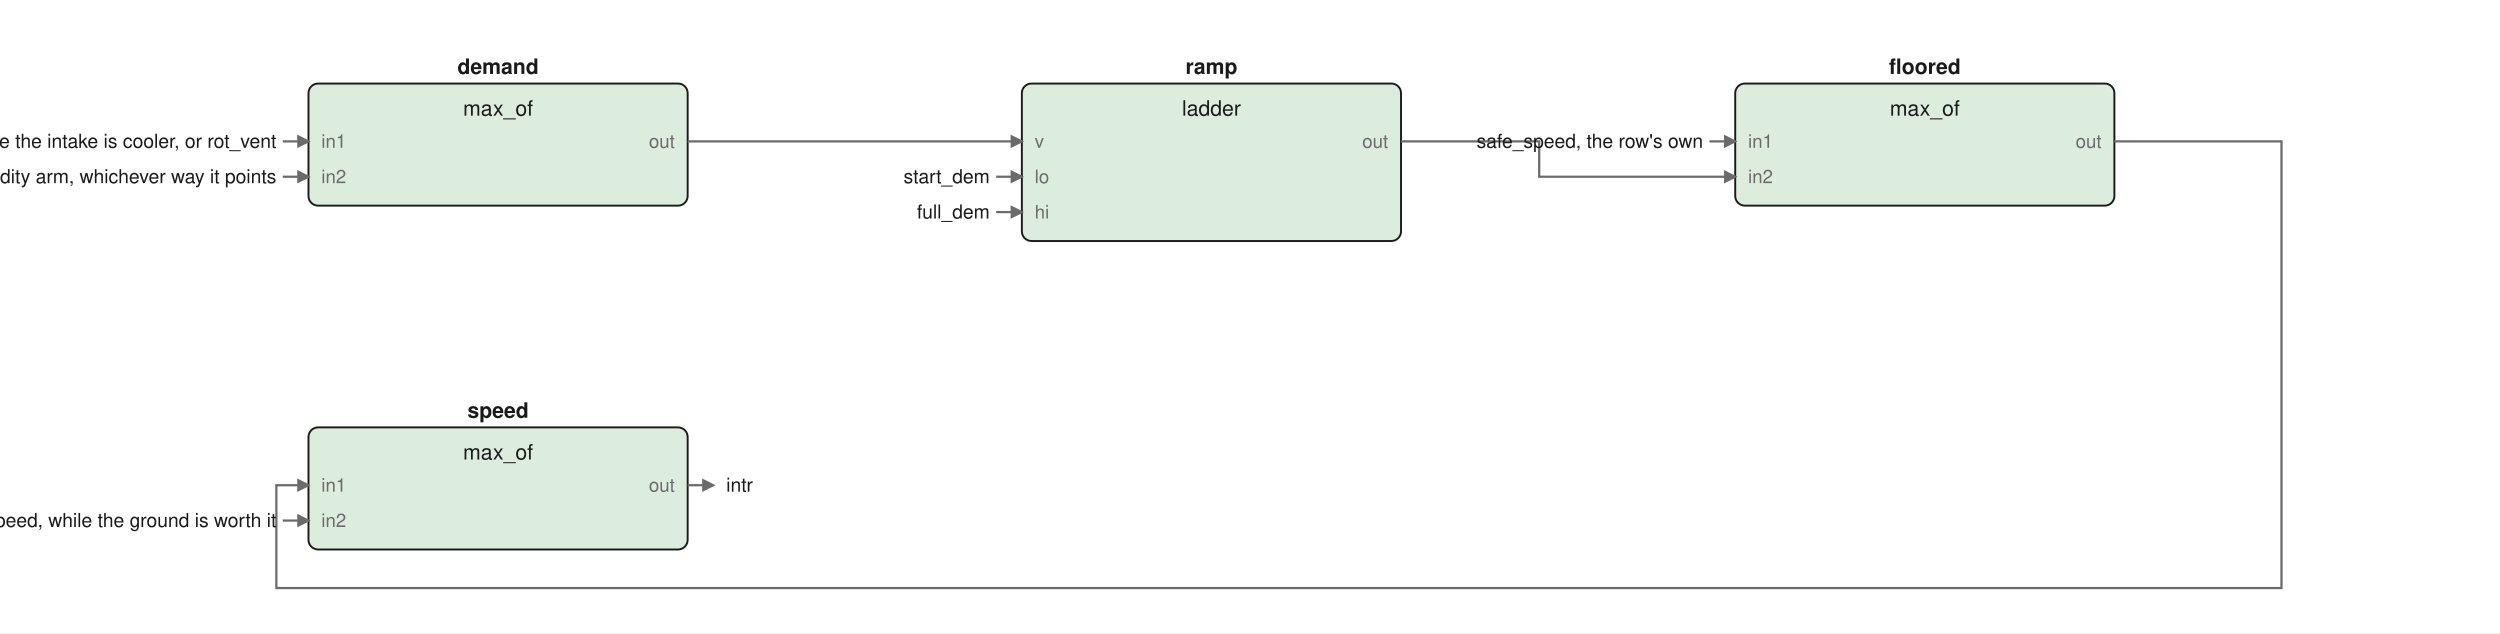
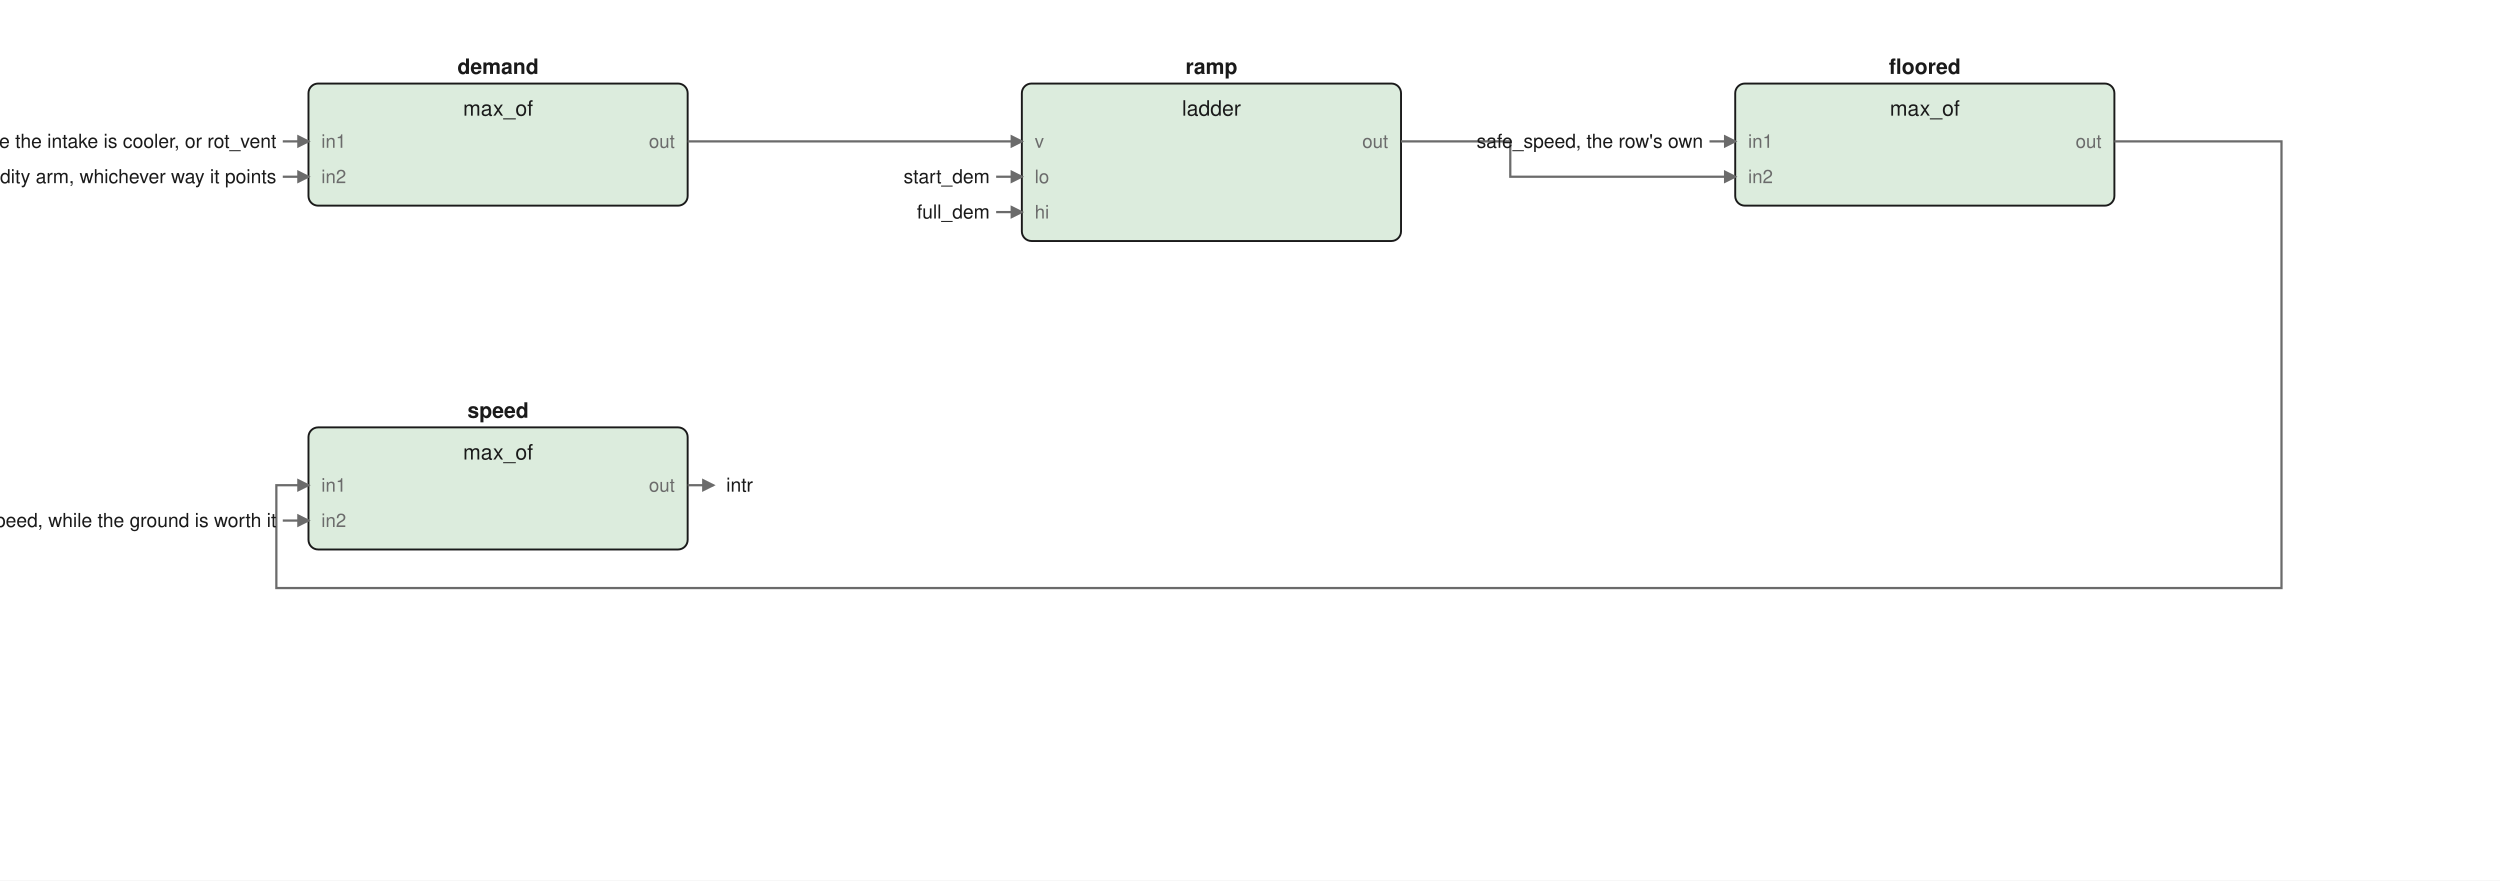
- <svg xmlns="http://www.w3.org/2000/svg" width="778" height="197" viewBox="0 0 778 197" style="max-width:100%;height:auto" content="&lt;mxfile host=&quot;app.diagrams.net&quot; type=&quot;device&quot;&gt;&lt;diagram id=&quot;intractors_fbd&quot; name=&quot;intractors_fbd&quot;&gt;&lt;mxGraphModel dx=&quot;778&quot; dy=&quot;197&quot; grid=&quot;0&quot; gridSize=&quot;10&quot; guides=&quot;1&quot; tooltips=&quot;1&quot; connect=&quot;1&quot; arrows=&quot;1&quot; fold=&quot;1&quot; page=&quot;1&quot; pageScale=&quot;1&quot; pageWidth=&quot;778&quot; pageHeight=&quot;197&quot; math=&quot;0&quot; shadow=&quot;0&quot;&gt;&lt;root&gt;&lt;mxCell id=&quot;0&quot;/&gt;&lt;mxCell id=&quot;1&quot; parent=&quot;0&quot;/&gt;&lt;mxCell id=&quot;n2&quot; value=&quot;&quot; style=&quot;rounded=1;fillColor=#dcecdd;strokeColor=#1a1a1a;whiteSpace=wrap;html=1;fontSize=8&quot; vertex=&quot;1&quot; parent=&quot;1&quot;&gt;&lt;mxGeometry x=&quot;96&quot; y=&quot;26&quot; width=&quot;118&quot; height=&quot;38&quot; as=&quot;geometry&quot;/&gt;&lt;/mxCell&gt;&lt;mxCell id=&quot;n3&quot; value=&quot;demand&quot; style=&quot;text;html=1;fontSize=6;fontColor=#1a1a1a;align=center;fontStyle=1&quot; vertex=&quot;1&quot; parent=&quot;1&quot;&gt;&lt;mxGeometry x=&quot;155.0&quot; y=&quot;16.4&quot; width=&quot;40&quot; height=&quot;10.6&quot; as=&quot;geometry&quot;/&gt;&lt;/mxCell&gt;&lt;mxCell id=&quot;n4&quot; value=&quot;max_of&quot; style=&quot;text;html=1;fontSize=6;fontColor=#1a1a1a;align=center&quot; vertex=&quot;1&quot; parent=&quot;1&quot;&gt;&lt;mxGeometry x=&quot;155.0&quot; y=&quot;29.4&quot; width=&quot;40&quot; height=&quot;10.6&quot; as=&quot;geometry&quot;/&gt;&lt;/mxCell&gt;&lt;mxCell id=&quot;n5&quot; value=&quot;in1&quot; style=&quot;text;html=1;fontSize=5;fontColor=#6b6b6b;align=left&quot; vertex=&quot;1&quot; parent=&quot;1&quot;&gt;&lt;mxGeometry x=&quot;100&quot; y=&quot;40.2&quot; width=&quot;40&quot; height=&quot;9.8&quot; as=&quot;geometry&quot;/&gt;&lt;/mxCell&gt;&lt;mxCell id=&quot;n6&quot; value=&quot;in2&quot; style=&quot;text;html=1;fontSize=5;fontColor=#6b6b6b;align=left&quot; vertex=&quot;1&quot; parent=&quot;1&quot;&gt;&lt;mxGeometry x=&quot;100&quot; y=&quot;51.2&quot; width=&quot;40&quot; height=&quot;9.8&quot; as=&quot;geometry&quot;/&gt;&lt;/mxCell&gt;&lt;mxCell id=&quot;n7&quot; value=&quot;out&quot; style=&quot;text;html=1;fontSize=5;fontColor=#6b6b6b;align=left&quot; vertex=&quot;1&quot; parent=&quot;1&quot;&gt;&lt;mxGeometry x=&quot;210&quot; y=&quot;40.2&quot; width=&quot;40&quot; height=&quot;9.8&quot; as=&quot;geometry&quot;/&gt;&lt;/mxCell&gt;&lt;mxCell id=&quot;n8&quot; value=&quot;&quot; style=&quot;rounded=1;fillColor=#dcecdd;strokeColor=#1a1a1a;whiteSpace=wrap;html=1;fontSize=8&quot; vertex=&quot;1&quot; parent=&quot;1&quot;&gt;&lt;mxGeometry x=&quot;318&quot; y=&quot;26&quot; width=&quot;118&quot; height=&quot;49&quot; as=&quot;geometry&quot;/&gt;&lt;/mxCell&gt;&lt;mxCell id=&quot;n9&quot; value=&quot;ramp&quot; style=&quot;text;html=1;fontSize=6;fontColor=#1a1a1a;align=center;fontStyle=1&quot; vertex=&quot;1&quot; parent=&quot;1&quot;&gt;&lt;mxGeometry x=&quot;377.0&quot; y=&quot;16.4&quot; width=&quot;40&quot; height=&quot;10.6&quot; as=&quot;geometry&quot;/&gt;&lt;/mxCell&gt;&lt;mxCell id=&quot;n10&quot; value=&quot;ladder&quot; style=&quot;text;html=1;fontSize=6;fontColor=#1a1a1a;align=center&quot; vertex=&quot;1&quot; parent=&quot;1&quot;&gt;&lt;mxGeometry x=&quot;377.0&quot; y=&quot;29.4&quot; width=&quot;40&quot; height=&quot;10.6&quot; as=&quot;geometry&quot;/&gt;&lt;/mxCell&gt;&lt;mxCell id=&quot;n11&quot; value=&quot;v&quot; style=&quot;text;html=1;fontSize=5;fontColor=#6b6b6b;align=left&quot; vertex=&quot;1&quot; parent=&quot;1&quot;&gt;&lt;mxGeometry x=&quot;322&quot; y=&quot;40.2&quot; width=&quot;40&quot; height=&quot;9.8&quot; as=&quot;geometry&quot;/&gt;&lt;/mxCell&gt;&lt;mxCell id=&quot;n12&quot; value=&quot;lo&quot; style=&quot;text;html=1;fontSize=5;fontColor=#6b6b6b;align=left&quot; vertex=&quot;1&quot; parent=&quot;1&quot;&gt;&lt;mxGeometry x=&quot;322&quot; y=&quot;51.2&quot; width=&quot;40&quot; height=&quot;9.8&quot; as=&quot;geometry&quot;/&gt;&lt;/mxCell&gt;&lt;mxCell id=&quot;n13&quot; value=&quot;hi&quot; style=&quot;text;html=1;fontSize=5;fontColor=#6b6b6b;align=left&quot; vertex=&quot;1&quot; parent=&quot;1&quot;&gt;&lt;mxGeometry x=&quot;322&quot; y=&quot;62.2&quot; width=&quot;40&quot; height=&quot;9.8&quot; as=&quot;geometry&quot;/&gt;&lt;/mxCell&gt;&lt;mxCell id=&quot;n14&quot; value=&quot;out&quot; style=&quot;text;html=1;fontSize=5;fontColor=#6b6b6b;align=left&quot; vertex=&quot;1&quot; parent=&quot;1&quot;&gt;&lt;mxGeometry x=&quot;432&quot; y=&quot;40.2&quot; width=&quot;40&quot; height=&quot;9.8&quot; as=&quot;geometry&quot;/&gt;&lt;/mxCell&gt;&lt;mxCell id=&quot;n15&quot; value=&quot;&quot; style=&quot;rounded=1;fillColor=#dcecdd;strokeColor=#1a1a1a;whiteSpace=wrap;html=1;fontSize=8&quot; vertex=&quot;1&quot; parent=&quot;1&quot;&gt;&lt;mxGeometry x=&quot;540&quot; y=&quot;26&quot; width=&quot;118&quot; height=&quot;38&quot; as=&quot;geometry&quot;/&gt;&lt;/mxCell&gt;&lt;mxCell id=&quot;n16&quot; value=&quot;floored&quot; style=&quot;text;html=1;fontSize=6;fontColor=#1a1a1a;align=center;fontStyle=1&quot; vertex=&quot;1&quot; parent=&quot;1&quot;&gt;&lt;mxGeometry x=&quot;599.0&quot; y=&quot;16.4&quot; width=&quot;40&quot; height=&quot;10.6&quot; as=&quot;geometry&quot;/&gt;&lt;/mxCell&gt;&lt;mxCell id=&quot;n17&quot; value=&quot;max_of&quot; style=&quot;text;html=1;fontSize=6;fontColor=#1a1a1a;align=center&quot; vertex=&quot;1&quot; parent=&quot;1&quot;&gt;&lt;mxGeometry x=&quot;599.0&quot; y=&quot;29.4&quot; width=&quot;40&quot; height=&quot;10.6&quot; as=&quot;geometry&quot;/&gt;&lt;/mxCell&gt;&lt;mxCell id=&quot;n18&quot; value=&quot;in1&quot; style=&quot;text;html=1;fontSize=5;fontColor=#6b6b6b;align=left&quot; vertex=&quot;1&quot; parent=&quot;1&quot;&gt;&lt;mxGeometry x=&quot;544&quot; y=&quot;40.2&quot; width=&quot;40&quot; height=&quot;9.8&quot; as=&quot;geometry&quot;/&gt;&lt;/mxCell&gt;&lt;mxCell id=&quot;n19&quot; value=&quot;in2&quot; style=&quot;text;html=1;fontSize=5;fontColor=#6b6b6b;align=left&quot; vertex=&quot;1&quot; parent=&quot;1&quot;&gt;&lt;mxGeometry x=&quot;544&quot; y=&quot;51.2&quot; width=&quot;40&quot; height=&quot;9.8&quot; as=&quot;geometry&quot;/&gt;&lt;/mxCell&gt;&lt;mxCell id=&quot;n20&quot; value=&quot;out&quot; style=&quot;text;html=1;fontSize=5;fontColor=#6b6b6b;align=left&quot; vertex=&quot;1&quot; parent=&quot;1&quot;&gt;&lt;mxGeometry x=&quot;654&quot; y=&quot;40.2&quot; width=&quot;40&quot; height=&quot;9.8&quot; as=&quot;geometry&quot;/&gt;&lt;/mxCell&gt;&lt;mxCell id=&quot;n21&quot; value=&quot;&quot; style=&quot;rounded=1;fillColor=#dcecdd;strokeColor=#1a1a1a;whiteSpace=wrap;html=1;fontSize=8&quot; vertex=&quot;1&quot; parent=&quot;1&quot;&gt;&lt;mxGeometry x=&quot;96&quot; y=&quot;133&quot; width=&quot;118&quot; height=&quot;38&quot; as=&quot;geometry&quot;/&gt;&lt;/mxCell&gt;&lt;mxCell id=&quot;n22&quot; value=&quot;speed&quot; style=&quot;text;html=1;fontSize=6;fontColor=#1a1a1a;align=center;fontStyle=1&quot; vertex=&quot;1&quot; parent=&quot;1&quot;&gt;&lt;mxGeometry x=&quot;155.0&quot; y=&quot;123.4&quot; width=&quot;40&quot; height=&quot;10.6&quot; as=&quot;geometry&quot;/&gt;&lt;/mxCell&gt;&lt;mxCell id=&quot;n23&quot; value=&quot;max_of&quot; style=&quot;text;html=1;fontSize=6;fontColor=#1a1a1a;align=center&quot; vertex=&quot;1&quot; parent=&quot;1&quot;&gt;&lt;mxGeometry x=&quot;155.0&quot; y=&quot;136.4&quot; width=&quot;40&quot; height=&quot;10.6&quot; as=&quot;geometry&quot;/&gt;&lt;/mxCell&gt;&lt;mxCell id=&quot;n24&quot; value=&quot;in1&quot; style=&quot;text;html=1;fontSize=5;fontColor=#6b6b6b;align=left&quot; vertex=&quot;1&quot; parent=&quot;1&quot;&gt;&lt;mxGeometry x=&quot;100&quot; y=&quot;147.2&quot; width=&quot;40&quot; height=&quot;9.8&quot; as=&quot;geometry&quot;/&gt;&lt;/mxCell&gt;&lt;mxCell id=&quot;n25&quot; value=&quot;in2&quot; style=&quot;text;html=1;fontSize=5;fontColor=#6b6b6b;align=left&quot; vertex=&quot;1&quot; parent=&quot;1&quot;&gt;&lt;mxGeometry x=&quot;100&quot; y=&quot;158.2&quot; width=&quot;40&quot; height=&quot;9.8&quot; as=&quot;geometry&quot;/&gt;&lt;/mxCell&gt;&lt;mxCell id=&quot;n26&quot; value=&quot;out&quot; style=&quot;text;html=1;fontSize=5;fontColor=#6b6b6b;align=left&quot; vertex=&quot;1&quot; parent=&quot;1&quot;&gt;&lt;mxGeometry x=&quot;210&quot; y=&quot;147.2&quot; width=&quot;40&quot; height=&quot;9.8&quot; as=&quot;geometry&quot;/&gt;&lt;/mxCell&gt;&lt;mxCell id=&quot;e27&quot; value=&quot;&quot; style=&quot;edgeStyle=none;html=1;strokeColor=#6b6b6b;endArrow=block&quot; edge=&quot;1&quot; parent=&quot;1&quot;&gt;&lt;mxGeometry relative=&quot;1&quot; as=&quot;geometry&quot;&gt;&lt;mxPoint x=&quot;214&quot; y=&quot;44&quot; as=&quot;sourcePoint&quot;/&gt;&lt;mxPoint x=&quot;318&quot; y=&quot;44&quot; as=&quot;targetPoint&quot;/&gt;&lt;Array as=&quot;points&quot;&gt;&lt;mxPoint x=&quot;248.0&quot; y=&quot;44&quot;/&gt;&lt;mxPoint x=&quot;248.0&quot; y=&quot;44&quot;/&gt;&lt;/Array&gt;&lt;/mxGeometry&gt;&lt;/mxCell&gt;&lt;mxCell id=&quot;e28&quot; value=&quot;&quot; style=&quot;edgeStyle=none;html=1;strokeColor=#6b6b6b;endArrow=block&quot; edge=&quot;1&quot; parent=&quot;1&quot;&gt;&lt;mxGeometry relative=&quot;1&quot; as=&quot;geometry&quot;&gt;&lt;mxPoint x=&quot;436&quot; y=&quot;44&quot; as=&quot;sourcePoint&quot;/&gt;&lt;mxPoint x=&quot;540&quot; y=&quot;55&quot; as=&quot;targetPoint&quot;/&gt;&lt;Array as=&quot;points&quot;&gt;&lt;mxPoint x=&quot;479.0&quot; y=&quot;44&quot;/&gt;&lt;mxPoint x=&quot;479.0&quot; y=&quot;55&quot;/&gt;&lt;/Array&gt;&lt;/mxGeometry&gt;&lt;/mxCell&gt;&lt;mxCell id=&quot;e29&quot; value=&quot;&quot; style=&quot;edgeStyle=none;html=1;strokeColor=#6b6b6b;endArrow=block&quot; edge=&quot;1&quot; parent=&quot;1&quot;&gt;&lt;mxGeometry relative=&quot;1&quot; as=&quot;geometry&quot;&gt;&lt;mxPoint x=&quot;658&quot; y=&quot;44&quot; as=&quot;sourcePoint&quot;/&gt;&lt;mxPoint x=&quot;96&quot; y=&quot;151&quot; as=&quot;targetPoint&quot;/&gt;&lt;Array as=&quot;points&quot;&gt;&lt;mxPoint x=&quot;710.0&quot; y=&quot;44&quot;/&gt;&lt;mxPoint x=&quot;710.0&quot; y=&quot;183&quot;/&gt;&lt;mxPoint x=&quot;86&quot; y=&quot;183&quot;/&gt;&lt;mxPoint x=&quot;86&quot; y=&quot;151&quot;/&gt;&lt;/Array&gt;&lt;/mxGeometry&gt;&lt;/mxCell&gt;&lt;mxCell id=&quot;n30&quot; value=&quot;cool_dem while the intake is cooler, or rot_vent&quot; style=&quot;text;html=1;fontSize=6;fontColor=#1a1a1a;align=left&quot; vertex=&quot;1&quot; parent=&quot;1&quot;&gt;&lt;mxGeometry x=&quot;86&quot; y=&quot;40.0&quot; width=&quot;240&quot; height=&quot;10.0&quot; as=&quot;geometry&quot;/&gt;&lt;/mxCell&gt;&lt;mxCell id=&quot;e31&quot; value=&quot;&quot; style=&quot;edgeStyle=none;html=1;strokeColor=#6b6b6b;endArrow=block&quot; edge=&quot;1&quot; parent=&quot;1&quot;&gt;&lt;mxGeometry relative=&quot;1&quot; as=&quot;geometry&quot;&gt;&lt;mxPoint x=&quot;88&quot; y=&quot;44&quot; as=&quot;sourcePoint&quot;/&gt;&lt;mxPoint x=&quot;96&quot; y=&quot;44&quot; as=&quot;targetPoint&quot;/&gt;&lt;/mxGeometry&gt;&lt;/mxCell&gt;&lt;mxCell id=&quot;n32&quot; value=&quot;the humidity arm, whichever way it points&quot; style=&quot;text;html=1;fontSize=6;fontColor=#1a1a1a;align=left&quot; vertex=&quot;1&quot; parent=&quot;1&quot;&gt;&lt;mxGeometry x=&quot;86&quot; y=&quot;51.0&quot; width=&quot;205&quot; height=&quot;10.0&quot; as=&quot;geometry&quot;/&gt;&lt;/mxCell&gt;&lt;mxCell id=&quot;e33&quot; value=&quot;&quot; style=&quot;edgeStyle=none;html=1;strokeColor=#6b6b6b;endArrow=block&quot; edge=&quot;1&quot; parent=&quot;1&quot;&gt;&lt;mxGeometry relative=&quot;1&quot; as=&quot;geometry&quot;&gt;&lt;mxPoint x=&quot;88&quot; y=&quot;55&quot; as=&quot;sourcePoint&quot;/&gt;&lt;mxPoint x=&quot;96&quot; y=&quot;55&quot; as=&quot;targetPoint&quot;/&gt;&lt;/mxGeometry&gt;&lt;/mxCell&gt;&lt;mxCell id=&quot;n34&quot; value=&quot;start_dem&quot; style=&quot;text;html=1;fontSize=6;fontColor=#1a1a1a;align=left&quot; vertex=&quot;1&quot; parent=&quot;1&quot;&gt;&lt;mxGeometry x=&quot;308&quot; y=&quot;51.0&quot; width=&quot;45&quot; height=&quot;10.0&quot; as=&quot;geometry&quot;/&gt;&lt;/mxCell&gt;&lt;mxCell id=&quot;e35&quot; value=&quot;&quot; style=&quot;edgeStyle=none;html=1;strokeColor=#6b6b6b;endArrow=block&quot; edge=&quot;1&quot; parent=&quot;1&quot;&gt;&lt;mxGeometry relative=&quot;1&quot; as=&quot;geometry&quot;&gt;&lt;mxPoint x=&quot;310&quot; y=&quot;55&quot; as=&quot;sourcePoint&quot;/&gt;&lt;mxPoint x=&quot;318&quot; y=&quot;55&quot; as=&quot;targetPoint&quot;/&gt;&lt;/mxGeometry&gt;&lt;/mxCell&gt;&lt;mxCell id=&quot;n36&quot; value=&quot;full_dem&quot; style=&quot;text;html=1;fontSize=6;fontColor=#1a1a1a;align=left&quot; vertex=&quot;1&quot; parent=&quot;1&quot;&gt;&lt;mxGeometry x=&quot;308&quot; y=&quot;62.0&quot; width=&quot;40&quot; height=&quot;10.0&quot; as=&quot;geometry&quot;/&gt;&lt;/mxCell&gt;&lt;mxCell id=&quot;e37&quot; value=&quot;&quot; style=&quot;edgeStyle=none;html=1;strokeColor=#6b6b6b;endArrow=block&quot; edge=&quot;1&quot; parent=&quot;1&quot;&gt;&lt;mxGeometry relative=&quot;1&quot; as=&quot;geometry&quot;&gt;&lt;mxPoint x=&quot;310&quot; y=&quot;66&quot; as=&quot;sourcePoint&quot;/&gt;&lt;mxPoint x=&quot;318&quot; y=&quot;66&quot; as=&quot;targetPoint&quot;/&gt;&lt;/mxGeometry&gt;&lt;/mxCell&gt;&lt;mxCell id=&quot;n38&quot; value=&quot;safe_speed, the row&amp;#x27;s own&quot; style=&quot;text;html=1;fontSize=6;fontColor=#1a1a1a;align=left&quot; vertex=&quot;1&quot; parent=&quot;1&quot;&gt;&lt;mxGeometry x=&quot;530&quot; y=&quot;40.0&quot; width=&quot;125&quot; height=&quot;10.0&quot; as=&quot;geometry&quot;/&gt;&lt;/mxCell&gt;&lt;mxCell id=&quot;e39&quot; value=&quot;&quot; style=&quot;edgeStyle=none;html=1;strokeColor=#6b6b6b;endArrow=block&quot; edge=&quot;1&quot; parent=&quot;1&quot;&gt;&lt;mxGeometry relative=&quot;1&quot; as=&quot;geometry&quot;&gt;&lt;mxPoint x=&quot;532&quot; y=&quot;44&quot; as=&quot;sourcePoint&quot;/&gt;&lt;mxPoint x=&quot;540&quot; y=&quot;44&quot; as=&quot;targetPoint&quot;/&gt;&lt;/mxGeometry&gt;&lt;/mxCell&gt;&lt;mxCell id=&quot;n40&quot; value=&quot;ground_speed, while the ground is worth it&quot; style=&quot;text;html=1;fontSize=6;fontColor=#1a1a1a;align=left&quot; vertex=&quot;1&quot; parent=&quot;1&quot;&gt;&lt;mxGeometry x=&quot;86&quot; y=&quot;158.0&quot; width=&quot;210&quot; height=&quot;10.0&quot; as=&quot;geometry&quot;/&gt;&lt;/mxCell&gt;&lt;mxCell id=&quot;e41&quot; value=&quot;&quot; style=&quot;edgeStyle=none;html=1;strokeColor=#6b6b6b;endArrow=block&quot; edge=&quot;1&quot; parent=&quot;1&quot;&gt;&lt;mxGeometry relative=&quot;1&quot; as=&quot;geometry&quot;&gt;&lt;mxPoint x=&quot;88&quot; y=&quot;162&quot; as=&quot;sourcePoint&quot;/&gt;&lt;mxPoint x=&quot;96&quot; y=&quot;162&quot; as=&quot;targetPoint&quot;/&gt;&lt;/mxGeometry&gt;&lt;/mxCell&gt;&lt;mxCell id=&quot;e42&quot; value=&quot;&quot; style=&quot;edgeStyle=none;html=1;strokeColor=#6b6b6b;endArrow=block&quot; edge=&quot;1&quot; parent=&quot;1&quot;&gt;&lt;mxGeometry relative=&quot;1&quot; as=&quot;geometry&quot;&gt;&lt;mxPoint x=&quot;214&quot; y=&quot;151&quot; as=&quot;sourcePoint&quot;/&gt;&lt;mxPoint x=&quot;222&quot; y=&quot;151&quot; as=&quot;targetPoint&quot;/&gt;&lt;/mxGeometry&gt;&lt;/mxCell&gt;&lt;mxCell id=&quot;n43&quot; value=&quot;intr&quot; style=&quot;text;html=1;fontSize=6;fontColor=#1a1a1a;align=left&quot; vertex=&quot;1&quot; parent=&quot;1&quot;&gt;&lt;mxGeometry x=&quot;226&quot; y=&quot;147.0&quot; width=&quot;40&quot; height=&quot;10.0&quot; as=&quot;geometry&quot;/&gt;&lt;/mxCell&gt;&lt;/root&gt;&lt;/mxGraphModel&gt;&lt;/diagram&gt;&lt;/mxfile&gt;">
+ <svg xmlns="http://www.w3.org/2000/svg" width="778" height="274" viewBox="0 0 778 274" style="max-width:100%;height:auto" content="&lt;mxfile host=&quot;app.diagrams.net&quot; type=&quot;device&quot;&gt;&lt;diagram id=&quot;intractors_fbd&quot; name=&quot;intractors_fbd&quot;&gt;&lt;mxGraphModel dx=&quot;778&quot; dy=&quot;274&quot; grid=&quot;0&quot; gridSize=&quot;10&quot; guides=&quot;1&quot; tooltips=&quot;1&quot; connect=&quot;1&quot; arrows=&quot;1&quot; fold=&quot;1&quot; page=&quot;1&quot; pageScale=&quot;1&quot; pageWidth=&quot;778&quot; pageHeight=&quot;274&quot; math=&quot;0&quot; shadow=&quot;0&quot;&gt;&lt;root&gt;&lt;mxCell id=&quot;0&quot;/&gt;&lt;mxCell id=&quot;1&quot; parent=&quot;0&quot;/&gt;&lt;mxCell id=&quot;n2&quot; value=&quot;&quot; style=&quot;rounded=1;fillColor=#dcecdd;strokeColor=#1a1a1a;whiteSpace=wrap;html=1;fontSize=8&quot; vertex=&quot;1&quot; parent=&quot;1&quot;&gt;&lt;mxGeometry x=&quot;96&quot; y=&quot;26&quot; width=&quot;118&quot; height=&quot;38&quot; as=&quot;geometry&quot;/&gt;&lt;/mxCell&gt;&lt;mxCell id=&quot;n3&quot; value=&quot;demand&quot; style=&quot;text;html=1;fontSize=6;fontColor=#1a1a1a;align=center;fontStyle=1&quot; vertex=&quot;1&quot; parent=&quot;1&quot;&gt;&lt;mxGeometry x=&quot;155.0&quot; y=&quot;16.4&quot; width=&quot;40&quot; height=&quot;10.6&quot; as=&quot;geometry&quot;/&gt;&lt;/mxCell&gt;&lt;mxCell id=&quot;n4&quot; value=&quot;max_of&quot; style=&quot;text;html=1;fontSize=6;fontColor=#1a1a1a;align=center&quot; vertex=&quot;1&quot; parent=&quot;1&quot;&gt;&lt;mxGeometry x=&quot;155.0&quot; y=&quot;29.4&quot; width=&quot;40&quot; height=&quot;10.6&quot; as=&quot;geometry&quot;/&gt;&lt;/mxCell&gt;&lt;mxCell id=&quot;n5&quot; value=&quot;in1&quot; style=&quot;text;html=1;fontSize=5;fontColor=#6b6b6b;align=left&quot; vertex=&quot;1&quot; parent=&quot;1&quot;&gt;&lt;mxGeometry x=&quot;100&quot; y=&quot;40.2&quot; width=&quot;40&quot; height=&quot;9.8&quot; as=&quot;geometry&quot;/&gt;&lt;/mxCell&gt;&lt;mxCell id=&quot;n6&quot; value=&quot;in2&quot; style=&quot;text;html=1;fontSize=5;fontColor=#6b6b6b;align=left&quot; vertex=&quot;1&quot; parent=&quot;1&quot;&gt;&lt;mxGeometry x=&quot;100&quot; y=&quot;51.2&quot; width=&quot;40&quot; height=&quot;9.8&quot; as=&quot;geometry&quot;/&gt;&lt;/mxCell&gt;&lt;mxCell id=&quot;n7&quot; value=&quot;out&quot; style=&quot;text;html=1;fontSize=5;fontColor=#6b6b6b;align=left&quot; vertex=&quot;1&quot; parent=&quot;1&quot;&gt;&lt;mxGeometry x=&quot;210&quot; y=&quot;40.2&quot; width=&quot;40&quot; height=&quot;9.8&quot; as=&quot;geometry&quot;/&gt;&lt;/mxCell&gt;&lt;mxCell id=&quot;n8&quot; value=&quot;&quot; style=&quot;rounded=1;fillColor=#dcecdd;strokeColor=#1a1a1a;whiteSpace=wrap;html=1;fontSize=8&quot; vertex=&quot;1&quot; parent=&quot;1&quot;&gt;&lt;mxGeometry x=&quot;318&quot; y=&quot;26&quot; width=&quot;118&quot; height=&quot;49&quot; as=&quot;geometry&quot;/&gt;&lt;/mxCell&gt;&lt;mxCell id=&quot;n9&quot; value=&quot;ramp&quot; style=&quot;text;html=1;fontSize=6;fontColor=#1a1a1a;align=center;fontStyle=1&quot; vertex=&quot;1&quot; parent=&quot;1&quot;&gt;&lt;mxGeometry x=&quot;377.0&quot; y=&quot;16.4&quot; width=&quot;40&quot; height=&quot;10.6&quot; as=&quot;geometry&quot;/&gt;&lt;/mxCell&gt;&lt;mxCell id=&quot;n10&quot; value=&quot;ladder&quot; style=&quot;text;html=1;fontSize=6;fontColor=#1a1a1a;align=center&quot; vertex=&quot;1&quot; parent=&quot;1&quot;&gt;&lt;mxGeometry x=&quot;377.0&quot; y=&quot;29.4&quot; width=&quot;40&quot; height=&quot;10.6&quot; as=&quot;geometry&quot;/&gt;&lt;/mxCell&gt;&lt;mxCell id=&quot;n11&quot; value=&quot;v&quot; style=&quot;text;html=1;fontSize=5;fontColor=#6b6b6b;align=left&quot; vertex=&quot;1&quot; parent=&quot;1&quot;&gt;&lt;mxGeometry x=&quot;322&quot; y=&quot;40.2&quot; width=&quot;40&quot; height=&quot;9.8&quot; as=&quot;geometry&quot;/&gt;&lt;/mxCell&gt;&lt;mxCell id=&quot;n12&quot; value=&quot;lo&quot; style=&quot;text;html=1;fontSize=5;fontColor=#6b6b6b;align=left&quot; vertex=&quot;1&quot; parent=&quot;1&quot;&gt;&lt;mxGeometry x=&quot;322&quot; y=&quot;51.2&quot; width=&quot;40&quot; height=&quot;9.8&quot; as=&quot;geometry&quot;/&gt;&lt;/mxCell&gt;&lt;mxCell id=&quot;n13&quot; value=&quot;hi&quot; style=&quot;text;html=1;fontSize=5;fontColor=#6b6b6b;align=left&quot; vertex=&quot;1&quot; parent=&quot;1&quot;&gt;&lt;mxGeometry x=&quot;322&quot; y=&quot;62.2&quot; width=&quot;40&quot; height=&quot;9.8&quot; as=&quot;geometry&quot;/&gt;&lt;/mxCell&gt;&lt;mxCell id=&quot;n14&quot; value=&quot;out&quot; style=&quot;text;html=1;fontSize=5;fontColor=#6b6b6b;align=left&quot; vertex=&quot;1&quot; parent=&quot;1&quot;&gt;&lt;mxGeometry x=&quot;432&quot; y=&quot;40.2&quot; width=&quot;40&quot; height=&quot;9.8&quot; as=&quot;geometry&quot;/&gt;&lt;/mxCell&gt;&lt;mxCell id=&quot;n15&quot; value=&quot;&quot; style=&quot;rounded=1;fillColor=#dcecdd;strokeColor=#1a1a1a;whiteSpace=wrap;html=1;fontSize=8&quot; vertex=&quot;1&quot; parent=&quot;1&quot;&gt;&lt;mxGeometry x=&quot;540&quot; y=&quot;26&quot; width=&quot;118&quot; height=&quot;38&quot; as=&quot;geometry&quot;/&gt;&lt;/mxCell&gt;&lt;mxCell id=&quot;n16&quot; value=&quot;floored&quot; style=&quot;text;html=1;fontSize=6;fontColor=#1a1a1a;align=center;fontStyle=1&quot; vertex=&quot;1&quot; parent=&quot;1&quot;&gt;&lt;mxGeometry x=&quot;599.0&quot; y=&quot;16.4&quot; width=&quot;40&quot; height=&quot;10.6&quot; as=&quot;geometry&quot;/&gt;&lt;/mxCell&gt;&lt;mxCell id=&quot;n17&quot; value=&quot;max_of&quot; style=&quot;text;html=1;fontSize=6;fontColor=#1a1a1a;align=center&quot; vertex=&quot;1&quot; parent=&quot;1&quot;&gt;&lt;mxGeometry x=&quot;599.0&quot; y=&quot;29.4&quot; width=&quot;40&quot; height=&quot;10.6&quot; as=&quot;geometry&quot;/&gt;&lt;/mxCell&gt;&lt;mxCell id=&quot;n18&quot; value=&quot;in1&quot; style=&quot;text;html=1;fontSize=5;fontColor=#6b6b6b;align=left&quot; vertex=&quot;1&quot; parent=&quot;1&quot;&gt;&lt;mxGeometry x=&quot;544&quot; y=&quot;40.2&quot; width=&quot;40&quot; height=&quot;9.8&quot; as=&quot;geometry&quot;/&gt;&lt;/mxCell&gt;&lt;mxCell id=&quot;n19&quot; value=&quot;in2&quot; style=&quot;text;html=1;fontSize=5;fontColor=#6b6b6b;align=left&quot; vertex=&quot;1&quot; parent=&quot;1&quot;&gt;&lt;mxGeometry x=&quot;544&quot; y=&quot;51.2&quot; width=&quot;40&quot; height=&quot;9.8&quot; as=&quot;geometry&quot;/&gt;&lt;/mxCell&gt;&lt;mxCell id=&quot;n20&quot; value=&quot;out&quot; style=&quot;text;html=1;fontSize=5;fontColor=#6b6b6b;align=left&quot; vertex=&quot;1&quot; parent=&quot;1&quot;&gt;&lt;mxGeometry x=&quot;654&quot; y=&quot;40.2&quot; width=&quot;40&quot; height=&quot;9.8&quot; as=&quot;geometry&quot;/&gt;&lt;/mxCell&gt;&lt;mxCell id=&quot;n21&quot; value=&quot;&quot; style=&quot;rounded=1;fillColor=#dcecdd;strokeColor=#1a1a1a;whiteSpace=wrap;html=1;fontSize=8&quot; vertex=&quot;1&quot; parent=&quot;1&quot;&gt;&lt;mxGeometry x=&quot;96&quot; y=&quot;133&quot; width=&quot;118&quot; height=&quot;38&quot; as=&quot;geometry&quot;/&gt;&lt;/mxCell&gt;&lt;mxCell id=&quot;n22&quot; value=&quot;speed&quot; style=&quot;text;html=1;fontSize=6;fontColor=#1a1a1a;align=center;fontStyle=1&quot; vertex=&quot;1&quot; parent=&quot;1&quot;&gt;&lt;mxGeometry x=&quot;155.0&quot; y=&quot;123.4&quot; width=&quot;40&quot; height=&quot;10.6&quot; as=&quot;geometry&quot;/&gt;&lt;/mxCell&gt;&lt;mxCell id=&quot;n23&quot; value=&quot;max_of&quot; style=&quot;text;html=1;fontSize=6;fontColor=#1a1a1a;align=center&quot; vertex=&quot;1&quot; parent=&quot;1&quot;&gt;&lt;mxGeometry x=&quot;155.0&quot; y=&quot;136.4&quot; width=&quot;40&quot; height=&quot;10.6&quot; as=&quot;geometry&quot;/&gt;&lt;/mxCell&gt;&lt;mxCell id=&quot;n24&quot; value=&quot;in1&quot; style=&quot;text;html=1;fontSize=5;fontColor=#6b6b6b;align=left&quot; vertex=&quot;1&quot; parent=&quot;1&quot;&gt;&lt;mxGeometry x=&quot;100&quot; y=&quot;147.2&quot; width=&quot;40&quot; height=&quot;9.8&quot; as=&quot;geometry&quot;/&gt;&lt;/mxCell&gt;&lt;mxCell id=&quot;n25&quot; value=&quot;in2&quot; style=&quot;text;html=1;fontSize=5;fontColor=#6b6b6b;align=left&quot; vertex=&quot;1&quot; parent=&quot;1&quot;&gt;&lt;mxGeometry x=&quot;100&quot; y=&quot;158.2&quot; width=&quot;40&quot; height=&quot;9.8&quot; as=&quot;geometry&quot;/&gt;&lt;/mxCell&gt;&lt;mxCell id=&quot;n26&quot; value=&quot;out&quot; style=&quot;text;html=1;fontSize=5;fontColor=#6b6b6b;align=left&quot; vertex=&quot;1&quot; parent=&quot;1&quot;&gt;&lt;mxGeometry x=&quot;210&quot; y=&quot;147.2&quot; width=&quot;40&quot; height=&quot;9.8&quot; as=&quot;geometry&quot;/&gt;&lt;/mxCell&gt;&lt;mxCell id=&quot;e27&quot; value=&quot;&quot; style=&quot;edgeStyle=none;html=1;strokeColor=#6b6b6b;endArrow=block&quot; edge=&quot;1&quot; parent=&quot;1&quot;&gt;&lt;mxGeometry relative=&quot;1&quot; as=&quot;geometry&quot;&gt;&lt;mxPoint x=&quot;214&quot; y=&quot;44&quot; as=&quot;sourcePoint&quot;/&gt;&lt;mxPoint x=&quot;318&quot; y=&quot;44&quot; as=&quot;targetPoint&quot;/&gt;&lt;/mxGeometry&gt;&lt;/mxCell&gt;&lt;mxCell id=&quot;e28&quot; value=&quot;&quot; style=&quot;edgeStyle=none;html=1;strokeColor=#6b6b6b;endArrow=block&quot; edge=&quot;1&quot; parent=&quot;1&quot;&gt;&lt;mxGeometry relative=&quot;1&quot; as=&quot;geometry&quot;&gt;&lt;mxPoint x=&quot;436&quot; y=&quot;44&quot; as=&quot;sourcePoint&quot;/&gt;&lt;mxPoint x=&quot;540&quot; y=&quot;55&quot; as=&quot;targetPoint&quot;/&gt;&lt;Array as=&quot;points&quot;&gt;&lt;mxPoint x=&quot;470.0&quot; y=&quot;44&quot;/&gt;&lt;mxPoint x=&quot;470.0&quot; y=&quot;55&quot;/&gt;&lt;/Array&gt;&lt;/mxGeometry&gt;&lt;/mxCell&gt;&lt;mxCell id=&quot;e29&quot; value=&quot;&quot; style=&quot;edgeStyle=none;html=1;strokeColor=#6b6b6b;endArrow=block&quot; edge=&quot;1&quot; parent=&quot;1&quot;&gt;&lt;mxGeometry relative=&quot;1&quot; as=&quot;geometry&quot;&gt;&lt;mxPoint x=&quot;658&quot; y=&quot;44&quot; as=&quot;sourcePoint&quot;/&gt;&lt;mxPoint x=&quot;96&quot; y=&quot;151&quot; as=&quot;targetPoint&quot;/&gt;&lt;Array as=&quot;points&quot;&gt;&lt;mxPoint x=&quot;710.0&quot; y=&quot;44&quot;/&gt;&lt;mxPoint x=&quot;710.0&quot; y=&quot;183&quot;/&gt;&lt;mxPoint x=&quot;86&quot; y=&quot;183&quot;/&gt;&lt;mxPoint x=&quot;86&quot; y=&quot;151&quot;/&gt;&lt;/Array&gt;&lt;/mxGeometry&gt;&lt;/mxCell&gt;&lt;mxCell id=&quot;n30&quot; value=&quot;cool_dem while the intake is cooler, or rot_vent&quot; style=&quot;text;html=1;fontSize=6;fontColor=#1a1a1a;align=left&quot; vertex=&quot;1&quot; parent=&quot;1&quot;&gt;&lt;mxGeometry x=&quot;86&quot; y=&quot;40.0&quot; width=&quot;240&quot; height=&quot;10.0&quot; as=&quot;geometry&quot;/&gt;&lt;/mxCell&gt;&lt;mxCell id=&quot;e31&quot; value=&quot;&quot; style=&quot;edgeStyle=none;html=1;strokeColor=#6b6b6b;endArrow=block&quot; edge=&quot;1&quot; parent=&quot;1&quot;&gt;&lt;mxGeometry relative=&quot;1&quot; as=&quot;geometry&quot;&gt;&lt;mxPoint x=&quot;88&quot; y=&quot;44&quot; as=&quot;sourcePoint&quot;/&gt;&lt;mxPoint x=&quot;96&quot; y=&quot;44&quot; as=&quot;targetPoint&quot;/&gt;&lt;/mxGeometry&gt;&lt;/mxCell&gt;&lt;mxCell id=&quot;n32&quot; value=&quot;the humidity arm, whichever way it points&quot; style=&quot;text;html=1;fontSize=6;fontColor=#1a1a1a;align=left&quot; vertex=&quot;1&quot; parent=&quot;1&quot;&gt;&lt;mxGeometry x=&quot;86&quot; y=&quot;51.0&quot; width=&quot;205&quot; height=&quot;10.0&quot; as=&quot;geometry&quot;/&gt;&lt;/mxCell&gt;&lt;mxCell id=&quot;e33&quot; value=&quot;&quot; style=&quot;edgeStyle=none;html=1;strokeColor=#6b6b6b;endArrow=block&quot; edge=&quot;1&quot; parent=&quot;1&quot;&gt;&lt;mxGeometry relative=&quot;1&quot; as=&quot;geometry&quot;&gt;&lt;mxPoint x=&quot;88&quot; y=&quot;55&quot; as=&quot;sourcePoint&quot;/&gt;&lt;mxPoint x=&quot;96&quot; y=&quot;55&quot; as=&quot;targetPoint&quot;/&gt;&lt;/mxGeometry&gt;&lt;/mxCell&gt;&lt;mxCell id=&quot;n34&quot; value=&quot;start_dem&quot; style=&quot;text;html=1;fontSize=6;fontColor=#1a1a1a;align=left&quot; vertex=&quot;1&quot; parent=&quot;1&quot;&gt;&lt;mxGeometry x=&quot;308&quot; y=&quot;51.0&quot; width=&quot;45&quot; height=&quot;10.0&quot; as=&quot;geometry&quot;/&gt;&lt;/mxCell&gt;&lt;mxCell id=&quot;e35&quot; value=&quot;&quot; style=&quot;edgeStyle=none;html=1;strokeColor=#6b6b6b;endArrow=block&quot; edge=&quot;1&quot; parent=&quot;1&quot;&gt;&lt;mxGeometry relative=&quot;1&quot; as=&quot;geometry&quot;&gt;&lt;mxPoint x=&quot;310&quot; y=&quot;55&quot; as=&quot;sourcePoint&quot;/&gt;&lt;mxPoint x=&quot;318&quot; y=&quot;55&quot; as=&quot;targetPoint&quot;/&gt;&lt;/mxGeometry&gt;&lt;/mxCell&gt;&lt;mxCell id=&quot;n36&quot; value=&quot;full_dem&quot; style=&quot;text;html=1;fontSize=6;fontColor=#1a1a1a;align=left&quot; vertex=&quot;1&quot; parent=&quot;1&quot;&gt;&lt;mxGeometry x=&quot;308&quot; y=&quot;62.0&quot; width=&quot;40&quot; height=&quot;10.0&quot; as=&quot;geometry&quot;/&gt;&lt;/mxCell&gt;&lt;mxCell id=&quot;e37&quot; value=&quot;&quot; style=&quot;edgeStyle=none;html=1;strokeColor=#6b6b6b;endArrow=block&quot; edge=&quot;1&quot; parent=&quot;1&quot;&gt;&lt;mxGeometry relative=&quot;1&quot; as=&quot;geometry&quot;&gt;&lt;mxPoint x=&quot;310&quot; y=&quot;66&quot; as=&quot;sourcePoint&quot;/&gt;&lt;mxPoint x=&quot;318&quot; y=&quot;66&quot; as=&quot;targetPoint&quot;/&gt;&lt;/mxGeometry&gt;&lt;/mxCell&gt;&lt;mxCell id=&quot;n38&quot; value=&quot;safe_speed, the row&amp;#x27;s own&quot; style=&quot;text;html=1;fontSize=6;fontColor=#1a1a1a;align=left&quot; vertex=&quot;1&quot; parent=&quot;1&quot;&gt;&lt;mxGeometry x=&quot;530&quot; y=&quot;40.0&quot; width=&quot;125&quot; height=&quot;10.0&quot; as=&quot;geometry&quot;/&gt;&lt;/mxCell&gt;&lt;mxCell id=&quot;e39&quot; value=&quot;&quot; style=&quot;edgeStyle=none;html=1;strokeColor=#6b6b6b;endArrow=block&quot; edge=&quot;1&quot; parent=&quot;1&quot;&gt;&lt;mxGeometry relative=&quot;1&quot; as=&quot;geometry&quot;&gt;&lt;mxPoint x=&quot;532&quot; y=&quot;44&quot; as=&quot;sourcePoint&quot;/&gt;&lt;mxPoint x=&quot;540&quot; y=&quot;44&quot; as=&quot;targetPoint&quot;/&gt;&lt;/mxGeometry&gt;&lt;/mxCell&gt;&lt;mxCell id=&quot;n40&quot; value=&quot;ground_speed, while the ground is worth it&quot; style=&quot;text;html=1;fontSize=6;fontColor=#1a1a1a;align=left&quot; vertex=&quot;1&quot; parent=&quot;1&quot;&gt;&lt;mxGeometry x=&quot;86&quot; y=&quot;158.0&quot; width=&quot;210&quot; height=&quot;10.0&quot; as=&quot;geometry&quot;/&gt;&lt;/mxCell&gt;&lt;mxCell id=&quot;e41&quot; value=&quot;&quot; style=&quot;edgeStyle=none;html=1;strokeColor=#6b6b6b;endArrow=block&quot; edge=&quot;1&quot; parent=&quot;1&quot;&gt;&lt;mxGeometry relative=&quot;1&quot; as=&quot;geometry&quot;&gt;&lt;mxPoint x=&quot;88&quot; y=&quot;162&quot; as=&quot;sourcePoint&quot;/&gt;&lt;mxPoint x=&quot;96&quot; y=&quot;162&quot; as=&quot;targetPoint&quot;/&gt;&lt;/mxGeometry&gt;&lt;/mxCell&gt;&lt;mxCell id=&quot;e42&quot; value=&quot;&quot; style=&quot;edgeStyle=none;html=1;strokeColor=#6b6b6b;endArrow=block&quot; edge=&quot;1&quot; parent=&quot;1&quot;&gt;&lt;mxGeometry relative=&quot;1&quot; as=&quot;geometry&quot;&gt;&lt;mxPoint x=&quot;214&quot; y=&quot;151&quot; as=&quot;sourcePoint&quot;/&gt;&lt;mxPoint x=&quot;222&quot; y=&quot;151&quot; as=&quot;targetPoint&quot;/&gt;&lt;/mxGeometry&gt;&lt;/mxCell&gt;&lt;mxCell id=&quot;n43&quot; value=&quot;intr&quot; style=&quot;text;html=1;fontSize=6;fontColor=#1a1a1a;align=left&quot; vertex=&quot;1&quot; parent=&quot;1&quot;&gt;&lt;mxGeometry x=&quot;226&quot; y=&quot;147.0&quot; width=&quot;40&quot; height=&quot;10.0&quot; as=&quot;geometry&quot;/&gt;&lt;/mxCell&gt;&lt;/root&gt;&lt;/mxGraphModel&gt;&lt;/diagram&gt;&lt;/mxfile&gt;">
  <defs>
    <marker id="a" markerWidth="6" markerHeight="6" refX="5" refY="3" orient="auto">
      <path d="M0,0 L6,3 L0,6 z" fill="#6b6b6b" />
    </marker>
  </defs>
-   <rect width="778" height="197" fill="#ffffff" />
+   <rect width="778" height="274" fill="#ffffff" />
  <rect x="96" y="26" width="118" height="38" rx="3" fill="#dcecdd" stroke="#1a1a1a" stroke-width="0.6" />
  <text x="155.0" y="23" font-family="Helvetica,Arial,sans-serif" font-size="6.6" fill="#1a1a1a" text-anchor="middle" font-weight="bold">demand</text>
  <text x="155.0" y="36" font-family="Helvetica,Arial,sans-serif" font-size="6.6" fill="#1a1a1a" text-anchor="middle">max_of</text>
  <text x="100" y="46" font-family="Helvetica,Arial,sans-serif" font-size="5.8" fill="#6b6b6b" text-anchor="start">in1</text>
  <text x="100" y="57" font-family="Helvetica,Arial,sans-serif" font-size="5.8" fill="#6b6b6b" text-anchor="start">in2</text>
  <text x="210" y="46" font-family="Helvetica,Arial,sans-serif" font-size="5.8" fill="#6b6b6b" text-anchor="end">out</text>
  <rect x="318" y="26" width="118" height="49" rx="3" fill="#dcecdd" stroke="#1a1a1a" stroke-width="0.6" />
  <text x="377.0" y="23" font-family="Helvetica,Arial,sans-serif" font-size="6.6" fill="#1a1a1a" text-anchor="middle" font-weight="bold">ramp</text>
  <text x="377.0" y="36" font-family="Helvetica,Arial,sans-serif" font-size="6.6" fill="#1a1a1a" text-anchor="middle">ladder</text>
  <text x="322" y="46" font-family="Helvetica,Arial,sans-serif" font-size="5.8" fill="#6b6b6b" text-anchor="start">v</text>
  <text x="322" y="57" font-family="Helvetica,Arial,sans-serif" font-size="5.8" fill="#6b6b6b" text-anchor="start">lo</text>
  <text x="322" y="68" font-family="Helvetica,Arial,sans-serif" font-size="5.8" fill="#6b6b6b" text-anchor="start">hi</text>
  <text x="432" y="46" font-family="Helvetica,Arial,sans-serif" font-size="5.8" fill="#6b6b6b" text-anchor="end">out</text>
  <rect x="540" y="26" width="118" height="38" rx="3" fill="#dcecdd" stroke="#1a1a1a" stroke-width="0.6" />
  <text x="599.0" y="23" font-family="Helvetica,Arial,sans-serif" font-size="6.6" fill="#1a1a1a" text-anchor="middle" font-weight="bold">floored</text>
  <text x="599.0" y="36" font-family="Helvetica,Arial,sans-serif" font-size="6.6" fill="#1a1a1a" text-anchor="middle">max_of</text>
  <text x="544" y="46" font-family="Helvetica,Arial,sans-serif" font-size="5.8" fill="#6b6b6b" text-anchor="start">in1</text>
  <text x="544" y="57" font-family="Helvetica,Arial,sans-serif" font-size="5.8" fill="#6b6b6b" text-anchor="start">in2</text>
  <text x="654" y="46" font-family="Helvetica,Arial,sans-serif" font-size="5.8" fill="#6b6b6b" text-anchor="end">out</text>
  <rect x="96" y="133" width="118" height="38" rx="3" fill="#dcecdd" stroke="#1a1a1a" stroke-width="0.6" />
  <text x="155.0" y="130" font-family="Helvetica,Arial,sans-serif" font-size="6.6" fill="#1a1a1a" text-anchor="middle" font-weight="bold">speed</text>
  <text x="155.0" y="143" font-family="Helvetica,Arial,sans-serif" font-size="6.6" fill="#1a1a1a" text-anchor="middle">max_of</text>
  <text x="100" y="153" font-family="Helvetica,Arial,sans-serif" font-size="5.8" fill="#6b6b6b" text-anchor="start">in1</text>
  <text x="100" y="164" font-family="Helvetica,Arial,sans-serif" font-size="5.8" fill="#6b6b6b" text-anchor="start">in2</text>
  <text x="210" y="153" font-family="Helvetica,Arial,sans-serif" font-size="5.8" fill="#6b6b6b" text-anchor="end">out</text>
-   <polyline points="214,44 248.0,44 248.0,44 318,44" fill="none" stroke="#6b6b6b" stroke-width="0.7" marker-end="url(#a)" />
-   <polyline points="436,44 479.0,44 479.0,55 540,55" fill="none" stroke="#6b6b6b" stroke-width="0.7" marker-end="url(#a)" />
+   <polyline points="214,44 318,44" fill="none" stroke="#6b6b6b" stroke-width="0.7" marker-end="url(#a)" />
+   <polyline points="436,44 470.0,44 470.0,55 540,55" fill="none" stroke="#6b6b6b" stroke-width="0.7" marker-end="url(#a)" />
  <polyline points="658,44 710.0,44 710.0,183 86,183 86,151 96,151" fill="none" stroke="#6b6b6b" stroke-width="0.7" marker-end="url(#a)" />
  <text x="86" y="46" font-family="Helvetica,Arial,sans-serif" font-size="6.0" fill="#1a1a1a" text-anchor="end">cool_dem while the intake is cooler, or rot_vent</text>
  <polyline points="88,44 96,44" fill="none" stroke="#6b6b6b" stroke-width="0.7" marker-end="url(#a)" />
  <text x="86" y="57" font-family="Helvetica,Arial,sans-serif" font-size="6.0" fill="#1a1a1a" text-anchor="end">the humidity arm, whichever way it points</text>
  <polyline points="88,55 96,55" fill="none" stroke="#6b6b6b" stroke-width="0.7" marker-end="url(#a)" />
  <text x="308" y="57" font-family="Helvetica,Arial,sans-serif" font-size="6.0" fill="#1a1a1a" text-anchor="end">start_dem</text>
  <polyline points="310,55 318,55" fill="none" stroke="#6b6b6b" stroke-width="0.7" marker-end="url(#a)" />
  <text x="308" y="68" font-family="Helvetica,Arial,sans-serif" font-size="6.0" fill="#1a1a1a" text-anchor="end">full_dem</text>
  <polyline points="310,66 318,66" fill="none" stroke="#6b6b6b" stroke-width="0.7" marker-end="url(#a)" />
  <text x="530" y="46" font-family="Helvetica,Arial,sans-serif" font-size="6.0" fill="#1a1a1a" text-anchor="end">safe_speed, the row's own</text>
  <polyline points="532,44 540,44" fill="none" stroke="#6b6b6b" stroke-width="0.7" marker-end="url(#a)" />
  <text x="86" y="164" font-family="Helvetica,Arial,sans-serif" font-size="6.0" fill="#1a1a1a" text-anchor="end">ground_speed, while the ground is worth it</text>
  <polyline points="88,162 96,162" fill="none" stroke="#6b6b6b" stroke-width="0.7" marker-end="url(#a)" />
  <polyline points="214,151 222,151" fill="none" stroke="#6b6b6b" stroke-width="0.7" marker-end="url(#a)" />
  <text x="226" y="153" font-family="Helvetica,Arial,sans-serif" font-size="6.0" fill="#1a1a1a" text-anchor="start">intr</text>
</svg>
